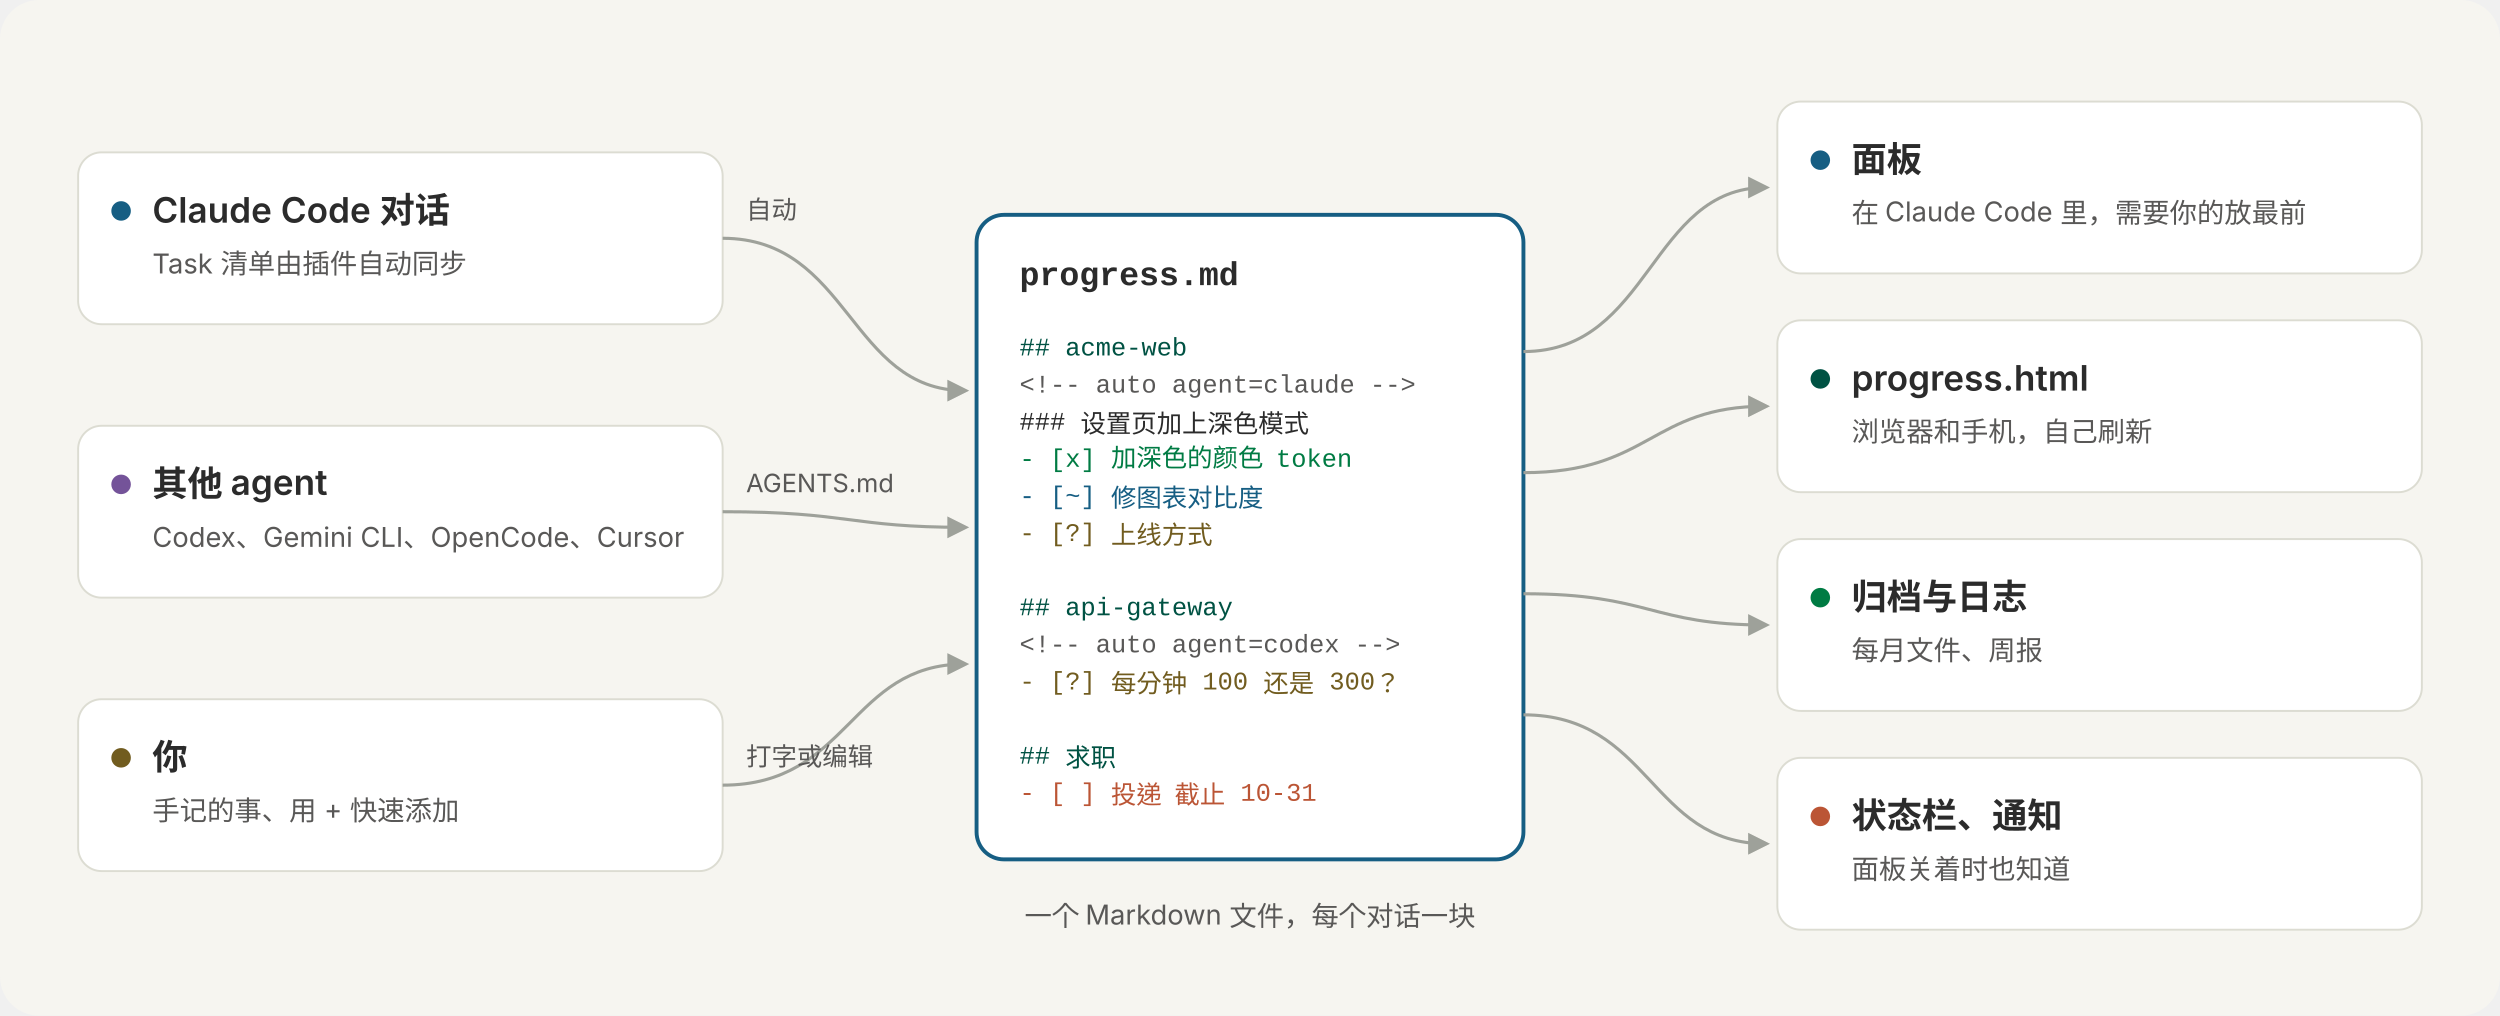
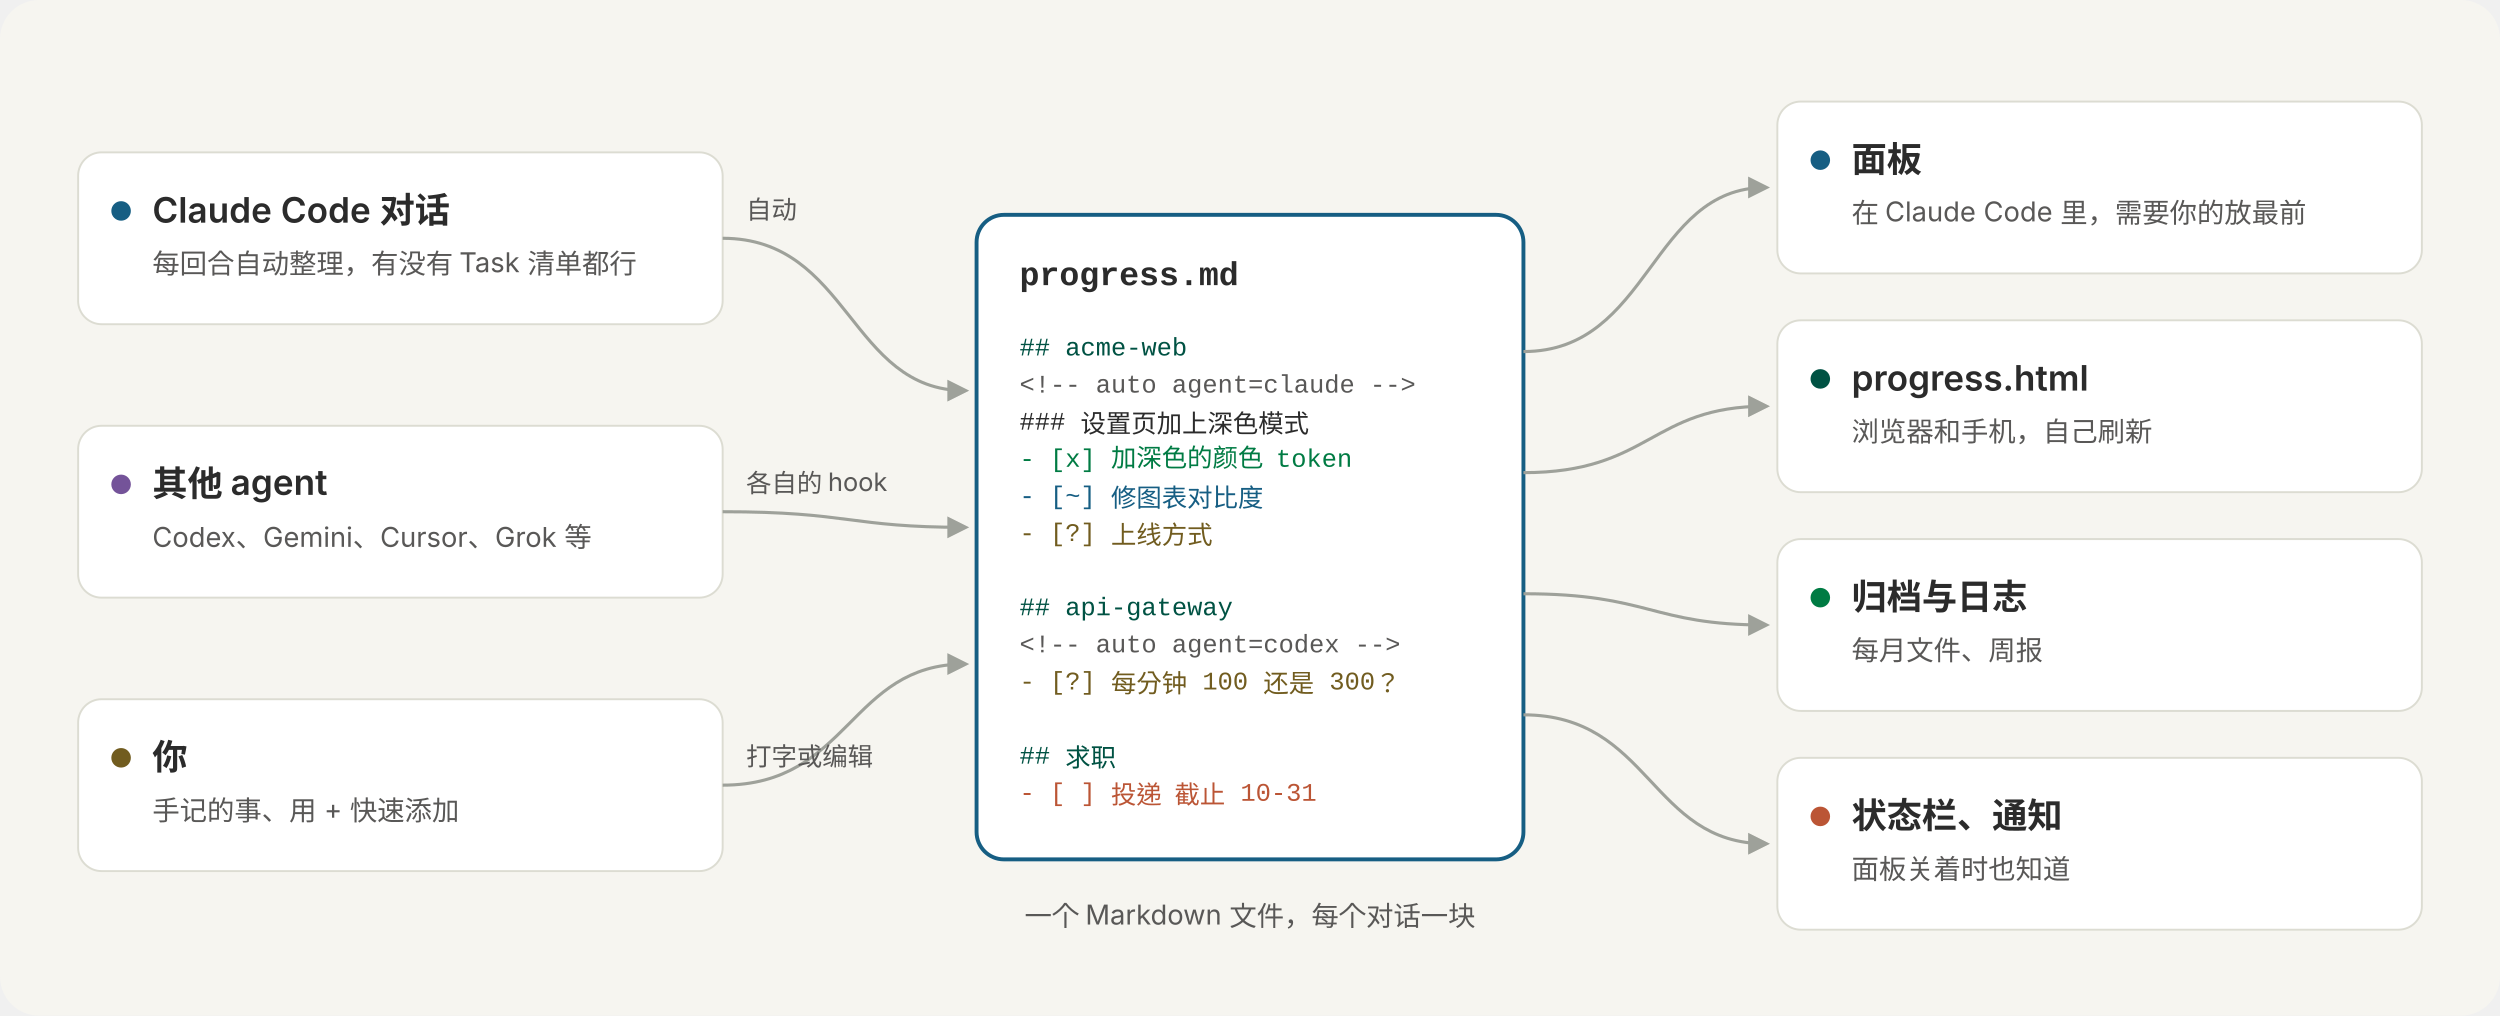
<svg xmlns="http://www.w3.org/2000/svg" width="1280" height="520" viewBox="0 0 1280 520" role="img" aria-label="progress.md: 一个 Markdown 文件，每个对话一块">
  <defs>
    <marker id="head" viewBox="0 0 10 10" refX="8" refY="5" markerWidth="7" markerHeight="7" orient="auto-start-reverse">
      <path d="M0 0L10 5L0 10z" fill="#9EA19A" />
    </marker>
  </defs>
  <rect width="1280" height="520" rx="20" fill="#f6f5f0" />
  <rect x="40" y="78" width="330" height="88" rx="12" fill="#ffffff" stroke="#dcdcd2" />
  <circle cx="62" cy="108" r="5" fill="#165E83" />
  <text x="78" y="114" font-family="-apple-system, BlinkMacSystemFont, 'Segoe UI', 'Noto Sans TC', 'Noto Sans SC', 'PingFang TC', 'Microsoft JhengHei', 'Microsoft YaHei', sans-serif" font-size="18" font-weight="600" fill="#2b2b2b">Claude Code 对话</text>
-   <text x="78" y="140" font-family="-apple-system, BlinkMacSystemFont, 'Segoe UI', 'Noto Sans TC', 'Noto Sans SC', 'PingFang TC', 'Microsoft JhengHei', 'Microsoft YaHei', sans-serif" font-size="14" fill="#595857">Task 清单由插件自动同步</text>
+   <text x="78" y="140" font-family="-apple-system, BlinkMacSystemFont, 'Segoe UI', 'Noto Sans TC', 'Noto Sans SC', 'PingFang TC', 'Microsoft JhengHei', 'Microsoft YaHei', sans-serif" font-size="14" fill="#595857">每回合自动整理，有没有 Task 清单都行</text>
  <rect x="40" y="218" width="330" height="88" rx="12" fill="#ffffff" stroke="#dcdcd2" />
  <circle cx="62" cy="248" r="5" fill="#745399" />
  <text x="78" y="254" font-family="-apple-system, BlinkMacSystemFont, 'Segoe UI', 'Noto Sans TC', 'Noto Sans SC', 'PingFang TC', 'Microsoft JhengHei', 'Microsoft YaHei', sans-serif" font-size="18" font-weight="600" fill="#2b2b2b">其他 agent</text>
-   <text x="78" y="280" font-family="-apple-system, BlinkMacSystemFont, 'Segoe UI', 'Noto Sans TC', 'Noto Sans SC', 'PingFang TC', 'Microsoft JhengHei', 'Microsoft YaHei', sans-serif" font-size="14" fill="#595857">Codex、Gemini CLI、OpenCode、Cursor</text>
+   <text x="78" y="280" font-family="-apple-system, BlinkMacSystemFont, 'Segoe UI', 'Noto Sans TC', 'Noto Sans SC', 'PingFang TC', 'Microsoft JhengHei', 'Microsoft YaHei', sans-serif" font-size="14" fill="#595857">Codex、Gemini、Cursor、Grok 等</text>
  <rect x="40" y="358" width="330" height="88" rx="12" fill="#ffffff" stroke="#dcdcd2" />
  <circle cx="62" cy="388" r="5" fill="#715C1F" />
  <text x="78" y="394" font-family="-apple-system, BlinkMacSystemFont, 'Segoe UI', 'Noto Sans TC', 'Noto Sans SC', 'PingFang TC', 'Microsoft JhengHei', 'Microsoft YaHei', sans-serif" font-size="18" font-weight="600" fill="#2b2b2b">你</text>
  <text x="78" y="420" font-family="-apple-system, BlinkMacSystemFont, 'Segoe UI', 'Noto Sans TC', 'Noto Sans SC', 'PingFang TC', 'Microsoft JhengHei', 'Microsoft YaHei', sans-serif" font-size="14" fill="#595857">手记的事、用 + 快速添加</text>
  <path d="M370 122 C435 122 435 200 494 200" fill="none" stroke="#9EA19A" stroke-width="1.6" marker-end="url(#head)" />
  <path d="M370 262 C435 262 435 270 494 270" fill="none" stroke="#9EA19A" stroke-width="1.6" marker-end="url(#head)" />
  <path d="M370 402 C435 402 435 340 494 340" fill="none" stroke="#9EA19A" stroke-width="1.6" marker-end="url(#head)" />
  <text x="382" y="112" font-family="-apple-system, BlinkMacSystemFont, 'Segoe UI', 'Noto Sans TC', 'Noto Sans SC', 'PingFang TC', 'Microsoft JhengHei', 'Microsoft YaHei', sans-serif" font-size="13" fill="#595857">自动</text>
-   <text x="382" y="252" font-family="-apple-system, BlinkMacSystemFont, 'Segoe UI', 'Noto Sans TC', 'Noto Sans SC', 'PingFang TC', 'Microsoft JhengHei', 'Microsoft YaHei', sans-serif" font-size="13" fill="#595857">AGENTS.md</text>
+   <text x="382" y="252" font-family="-apple-system, BlinkMacSystemFont, 'Segoe UI', 'Noto Sans TC', 'Noto Sans SC', 'PingFang TC', 'Microsoft JhengHei', 'Microsoft YaHei', sans-serif" font-size="13" fill="#595857">各自的 hook</text>
  <text x="382" y="392" font-family="-apple-system, BlinkMacSystemFont, 'Segoe UI', 'Noto Sans TC', 'Noto Sans SC', 'PingFang TC', 'Microsoft JhengHei', 'Microsoft YaHei', sans-serif" font-size="13" fill="#595857">打字或编辑</text>
  <rect x="500" y="110" width="280" height="330" rx="14" fill="#ffffff" stroke="#165E83" stroke-width="2" />
  <text x="522" y="146" font-family="ui-monospace, SFMono-Regular, Menlo, Consolas, 'Liberation Mono', 'Noto Sans Mono CJK TC', 'Noto Sans CJK TC', 'PingFang TC', 'Microsoft JhengHei', monospace" font-size="17" font-weight="700" fill="#2b2b2b">progress.md</text>
  <g font-family="ui-monospace, SFMono-Regular, Menlo, Consolas, 'Liberation Mono', 'Noto Sans Mono CJK TC', 'Noto Sans CJK TC', 'PingFang TC', 'Microsoft JhengHei', monospace" font-size="13">
    <text x="522" y="182" fill="#005243">## acme-web</text>
    <text x="522" y="201" fill="#595857">&lt;!-- auto agent=claude --&gt;</text>
    <text x="522" y="220" fill="#2b2b2b">### 设置页加上深色模式</text>
    <text x="522" y="239" fill="#007B43">- [x] 加深色的颜色 token</text>
    <text x="522" y="258" fill="#165E83">- [~] 修图表对比度</text>
    <text x="522" y="277" fill="#715C1F">- [?] 上线方式</text>
    <text x="522" y="315" fill="#005243">## api-gateway</text>
    <text x="522" y="334" fill="#595857">&lt;!-- auto agent=codex --&gt;</text>
    <text x="522" y="353" fill="#715C1F">- [?] 每分钟 100 还是 300？</text>
    <text x="522" y="391" fill="#005243">## 求职</text>
    <text x="522" y="410" fill="#BB5535">- [ ] 投递   截止 10-31</text>
  </g>
  <text x="640" y="474" text-anchor="middle" font-family="-apple-system, BlinkMacSystemFont, 'Segoe UI', 'Noto Sans TC', 'Noto Sans SC', 'PingFang TC', 'Microsoft JhengHei', 'Microsoft YaHei', sans-serif" font-size="14" fill="#595857">一个 Markdown 文件，每个对话一块</text>
  <path d="M780 180 C845 180 845 96 904 96" fill="none" stroke="#9EA19A" stroke-width="1.6" marker-end="url(#head)" />
  <path d="M780 242 C845 242 845 208 904 208" fill="none" stroke="#9EA19A" stroke-width="1.6" marker-end="url(#head)" />
  <path d="M780 304 C845 304 845 320 904 320" fill="none" stroke="#9EA19A" stroke-width="1.6" marker-end="url(#head)" />
  <path d="M780 366 C845 366 845 432 904 432" fill="none" stroke="#9EA19A" stroke-width="1.6" marker-end="url(#head)" />
  <rect x="910" y="52" width="330" height="88" rx="12" fill="#ffffff" stroke="#dcdcd2" />
  <circle cx="932" cy="82" r="5" fill="#165E83" />
  <text x="948" y="88" font-family="-apple-system, BlinkMacSystemFont, 'Segoe UI', 'Noto Sans TC', 'Noto Sans SC', 'PingFang TC', 'Microsoft JhengHei', 'Microsoft YaHei', sans-serif" font-size="18" font-weight="600" fill="#2b2b2b">面板</text>
  <text x="948" y="114" font-family="-apple-system, BlinkMacSystemFont, 'Segoe UI', 'Noto Sans TC', 'Noto Sans SC', 'PingFang TC', 'Microsoft JhengHei', 'Microsoft YaHei', sans-serif" font-size="14" fill="#595857">在 Claude Code 里，需要你的放最前</text>
  <rect x="910" y="164" width="330" height="88" rx="12" fill="#ffffff" stroke="#dcdcd2" />
  <circle cx="932" cy="194" r="5" fill="#005243" />
  <text x="948" y="200" font-family="-apple-system, BlinkMacSystemFont, 'Segoe UI', 'Noto Sans TC', 'Noto Sans SC', 'PingFang TC', 'Microsoft JhengHei', 'Microsoft YaHei', sans-serif" font-size="18" font-weight="600" fill="#2b2b2b">progress.html</text>
  <text x="948" y="226" font-family="-apple-system, BlinkMacSystemFont, 'Segoe UI', 'Noto Sans TC', 'Noto Sans SC', 'PingFang TC', 'Microsoft JhengHei', 'Microsoft YaHei', sans-serif" font-size="14" fill="#595857">浏览器和手机，自己刷新</text>
  <rect x="910" y="276" width="330" height="88" rx="12" fill="#ffffff" stroke="#dcdcd2" />
  <circle cx="932" cy="306" r="5" fill="#007B43" />
  <text x="948" y="312" font-family="-apple-system, BlinkMacSystemFont, 'Segoe UI', 'Noto Sans TC', 'Noto Sans SC', 'PingFang TC', 'Microsoft JhengHei', 'Microsoft YaHei', sans-serif" font-size="18" font-weight="600" fill="#2b2b2b">归档与日志</text>
  <text x="948" y="338" font-family="-apple-system, BlinkMacSystemFont, 'Segoe UI', 'Noto Sans TC', 'Noto Sans SC', 'PingFang TC', 'Microsoft JhengHei', 'Microsoft YaHei', sans-serif" font-size="14" fill="#595857">每月文件、周报</text>
  <rect x="910" y="388" width="330" height="88" rx="12" fill="#ffffff" stroke="#dcdcd2" />
  <circle cx="932" cy="418" r="5" fill="#BB5535" />
  <text x="948" y="424" font-family="-apple-system, BlinkMacSystemFont, 'Segoe UI', 'Noto Sans TC', 'Noto Sans SC', 'PingFang TC', 'Microsoft JhengHei', 'Microsoft YaHei', sans-serif" font-size="18" font-weight="600" fill="#2b2b2b">状态栏、通知</text>
  <text x="948" y="450" font-family="-apple-system, BlinkMacSystemFont, 'Segoe UI', 'Noto Sans TC', 'Noto Sans SC', 'PingFang TC', 'Microsoft JhengHei', 'Microsoft YaHei', sans-serif" font-size="14" fill="#595857">面板关着时也知道</text>
</svg>
